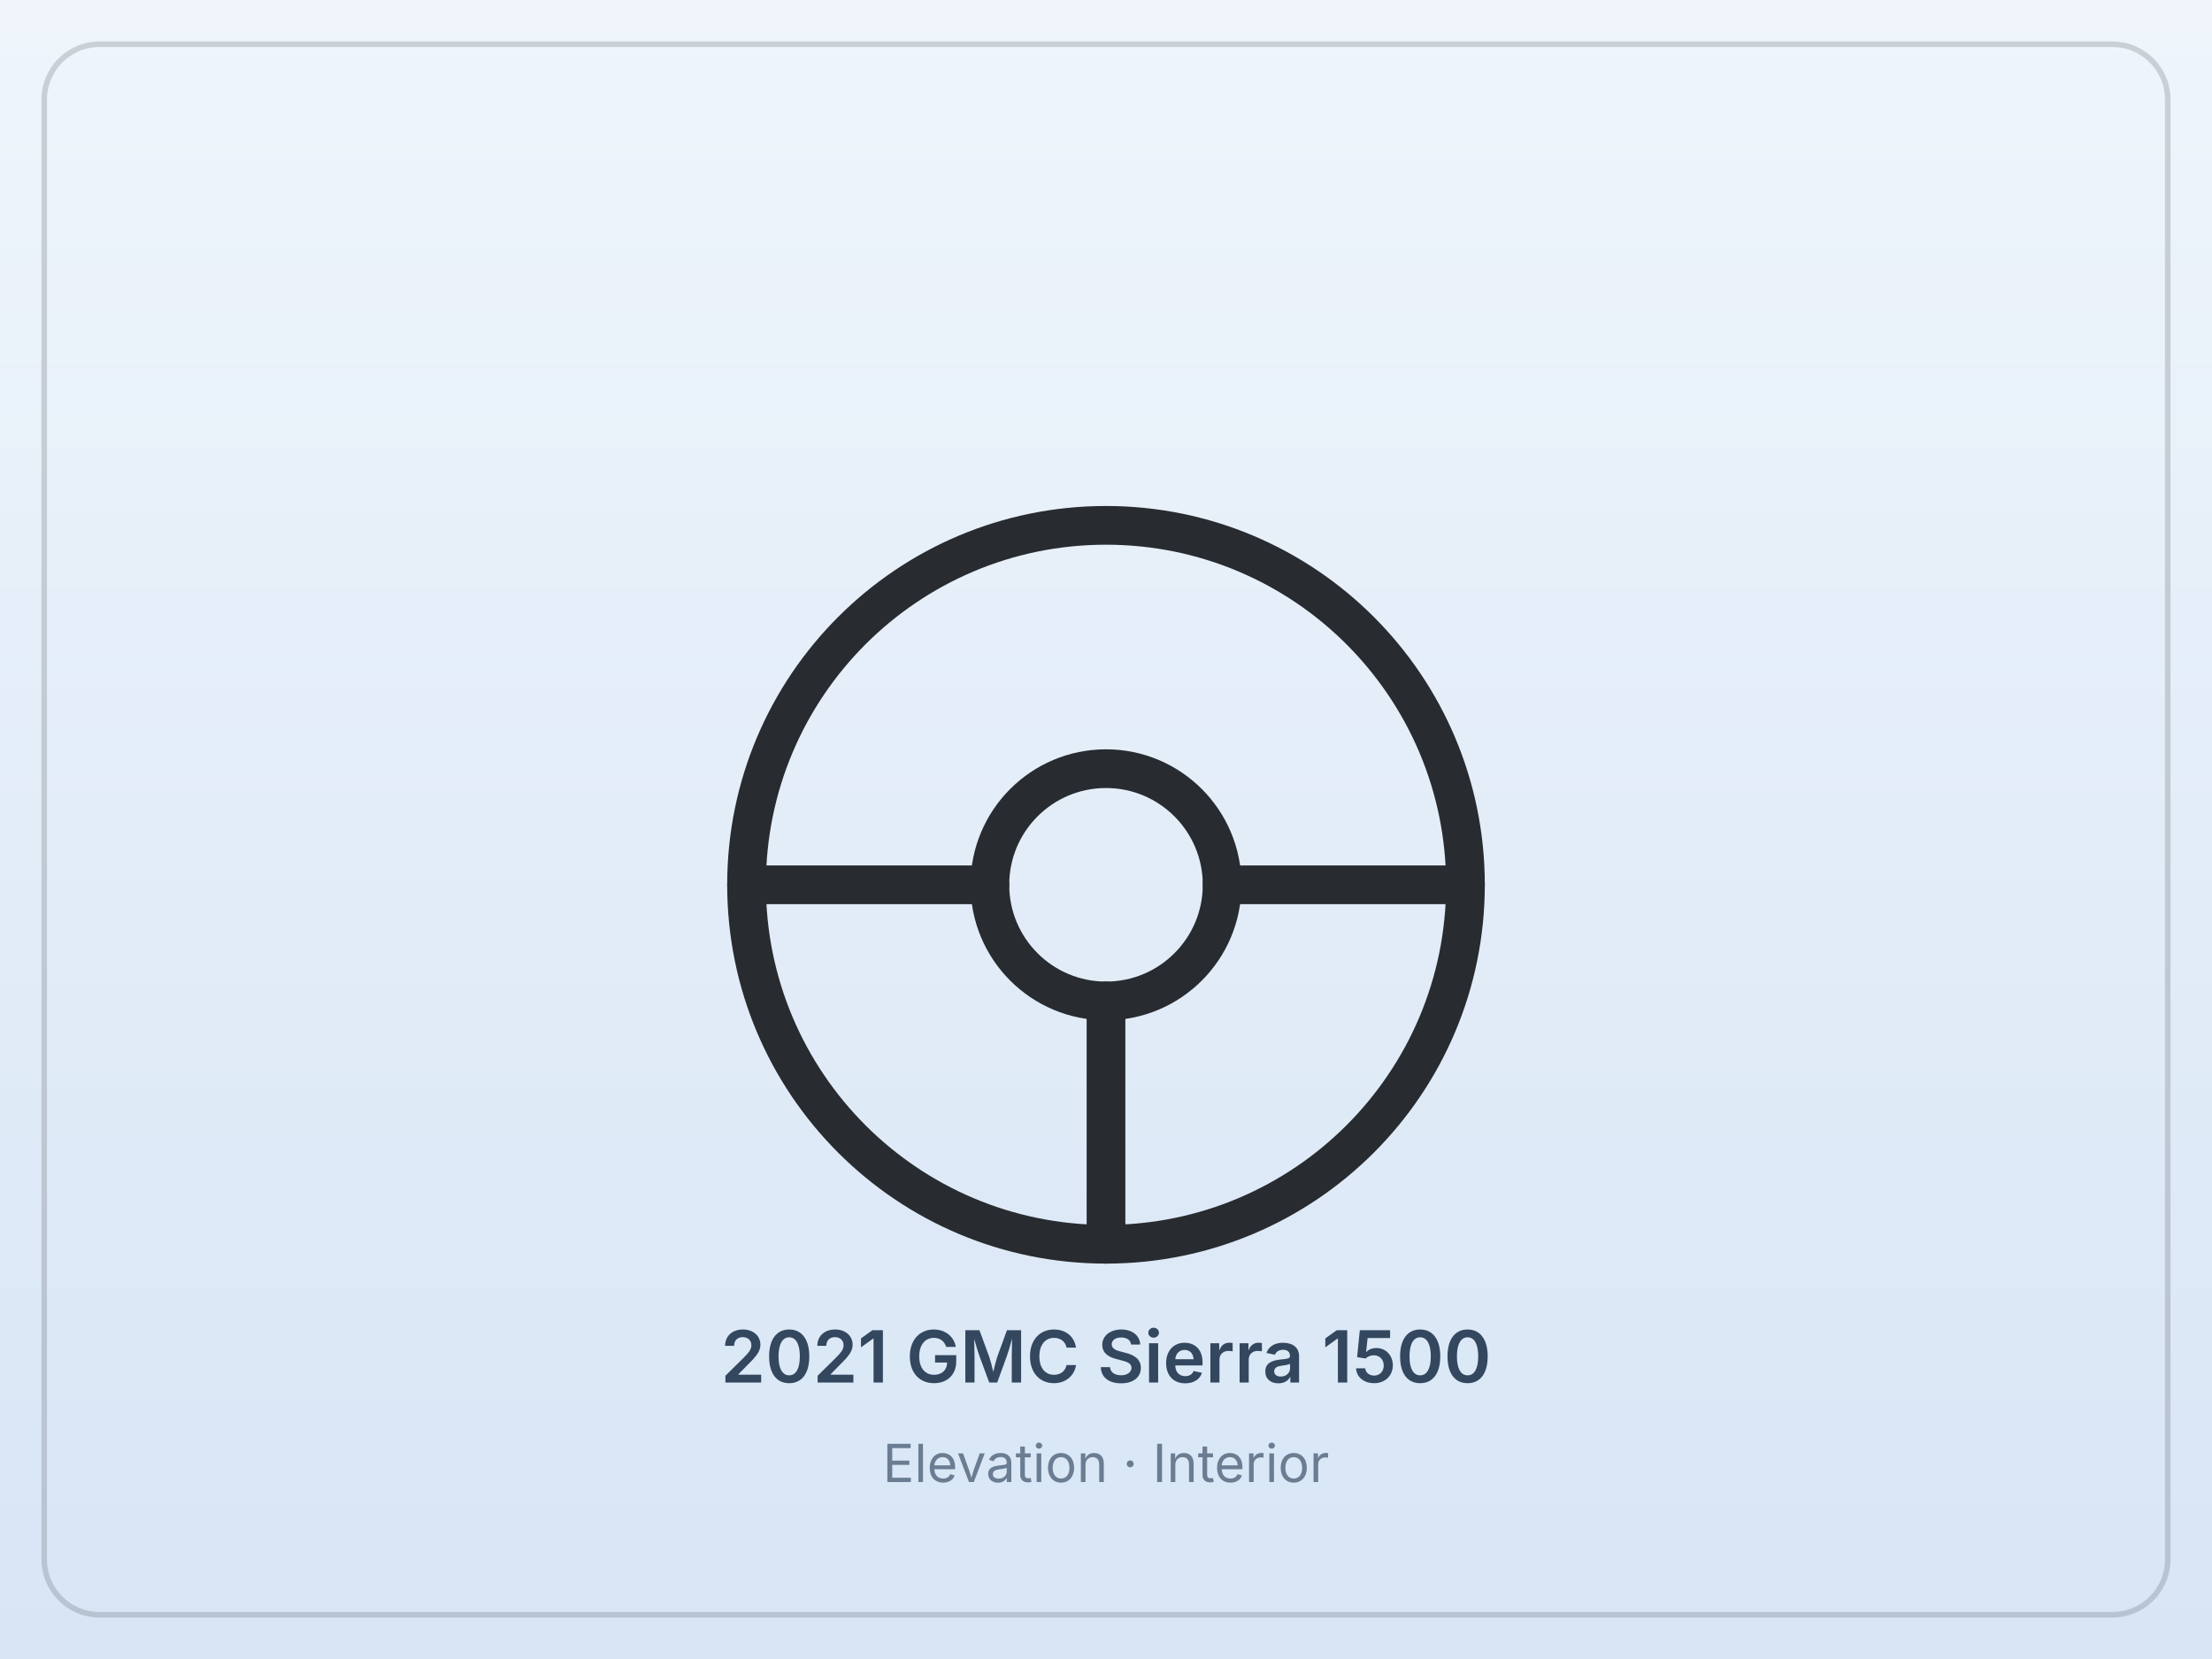
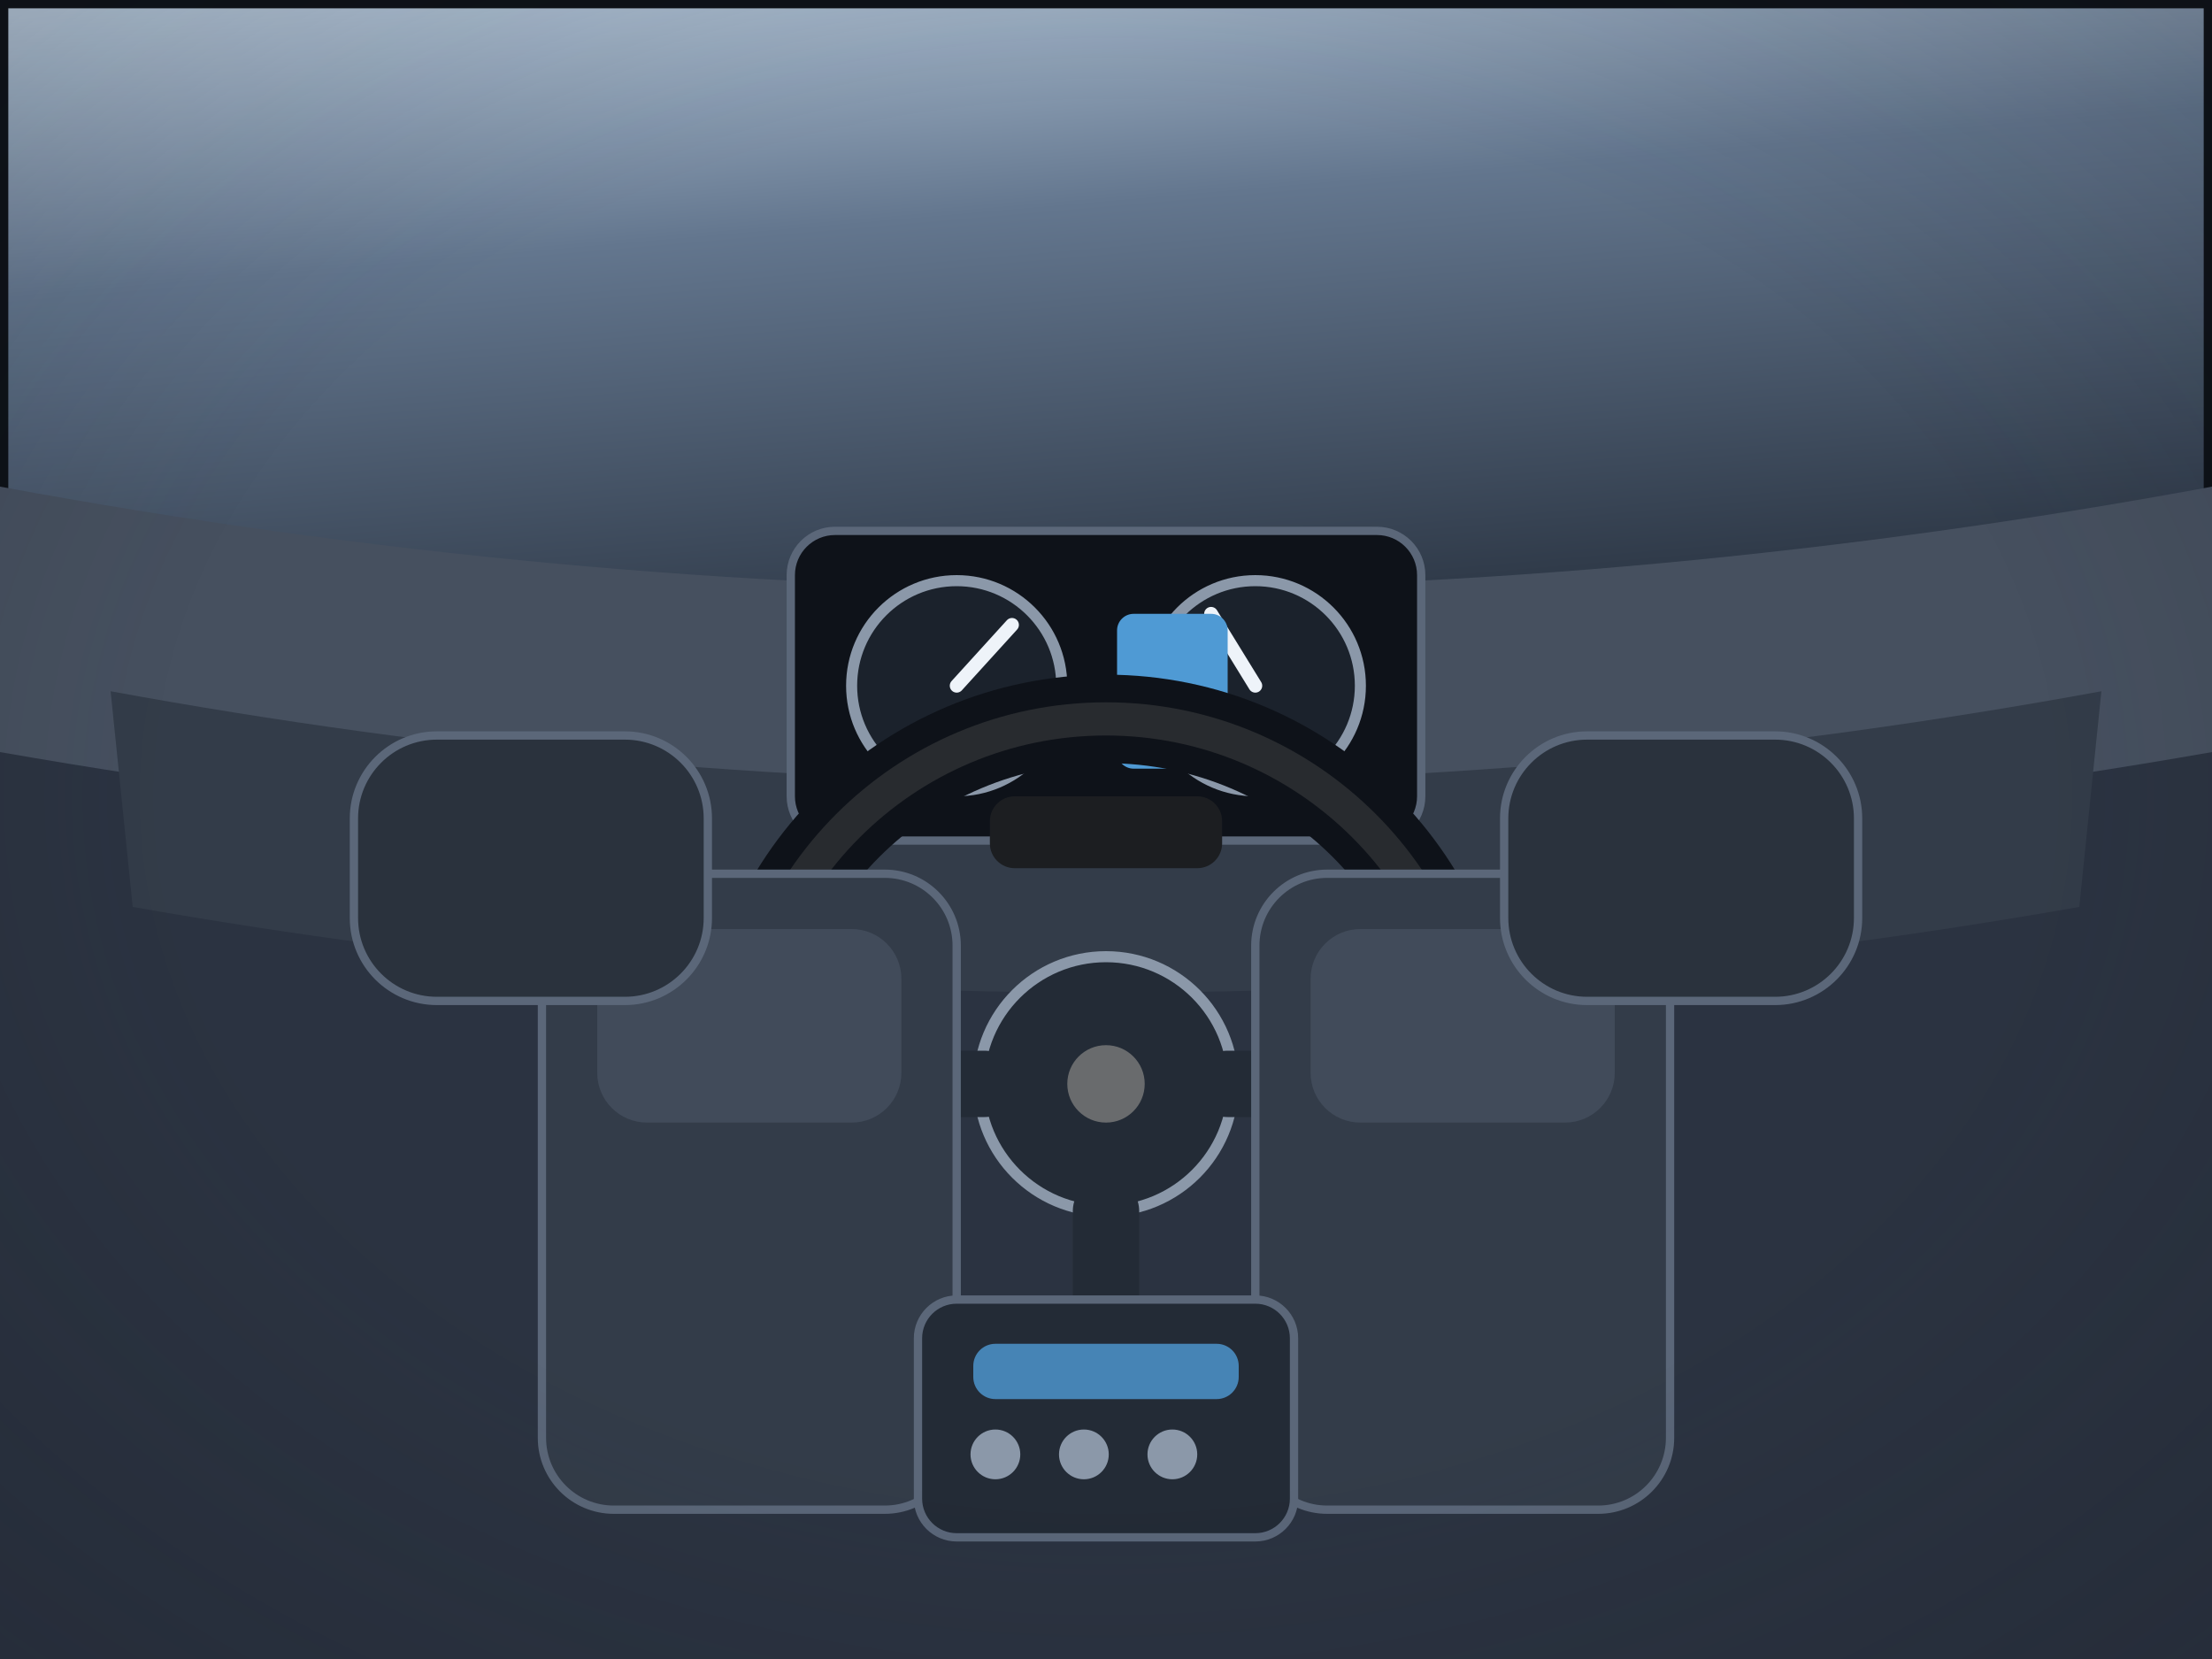
- <svg xmlns="http://www.w3.org/2000/svg" viewBox="0 0 800 600" width="800" height="600" role="img" aria-label="2021 GMC Sierra 1500">
+ <svg xmlns="http://www.w3.org/2000/svg" viewBox="0 0 800 600" width="800" height="600" role="presentation">
  <defs>
-     <linearGradient id="bg" x1="0" y1="0" x2="0" y2="1">
-       <stop offset="0" stop-color="#eff5fb" />
-       <stop offset="1" stop-color="#d7e5f5" />
+     <linearGradient id="wall" x1="0" y1="0" x2="0" y2="1">
+       <stop offset="0" stop-color="#f0f4f9" />
+       <stop offset="0.58" stop-color="#dee6ef" />
+       <stop offset="1" stop-color="#cbd6e2" />
+     </linearGradient>
+     <linearGradient id="floor" x1="0" y1="0" x2="0" y2="1">
+       <stop offset="0" stop-color="#c7d0dc" />
+       <stop offset="0.5" stop-color="#b0bccb" />
+       <stop offset="1" stop-color="#94a1b3" />
+     </linearGradient>
+     <radialGradient id="pool" cx="0.5" cy="0.5" r="0.5">
+       <stop offset="0" stop-color="#ffffff" stop-opacity="0.5" />
+       <stop offset="1" stop-color="#ffffff" stop-opacity="0" />
+     </radialGradient>
+     <radialGradient id="key" cx="0.5" cy="0.5" r="0.5">
+       <stop offset="0" stop-color="#ffffff" stop-opacity="0.5" />
+       <stop offset="1" stop-color="#ffffff" stop-opacity="0" />
+     </radialGradient>
+     <radialGradient id="vig" cx="0.5" cy="0.48" r="0.76">
+       <stop offset="0.55" stop-color="#10131a" stop-opacity="0" />
+       <stop offset="1" stop-color="#10131a" stop-opacity="0.22" />
+     </radialGradient>
+     <linearGradient id="paint" x1="0" y1="0" x2="0.16" y2="1">
+       <stop offset="0" stop-color="#98999b" />
+       <stop offset="0.3" stop-color="#4a4d50" />
+       <stop offset="0.62" stop-color="#282b2f" />
+       <stop offset="1" stop-color="#16181a" />
+     </linearGradient>
+     <linearGradient id="paintLo" x1="0" y1="0" x2="0.2" y2="1">
+       <stop offset="0" stop-color="#232629" />
+       <stop offset="1" stop-color="#111214" />
+     </linearGradient>
+     <linearGradient id="glass" x1="0" y1="0" x2="0.28" y2="1">
+       <stop offset="0" stop-color="#b8cadc" />
+       <stop offset="0.4" stop-color="#63768e" />
+       <stop offset="1" stop-color="#2b3543" />
+     </linearGradient>
+     <linearGradient id="steel" x1="0" y1="0" x2="0.34" y2="1">
+       <stop offset="0" stop-color="#f6f8fb" />
+       <stop offset="0.34" stop-color="#ccd6e1" />
+       <stop offset="0.68" stop-color="#98a6b8" />
+       <stop offset="1" stop-color="#6a7889" />
+     </linearGradient>
+     <linearGradient id="rim" x1="0" y1="0" x2="0.3" y2="1">
+       <stop offset="0" stop-color="#eef2f7" />
+       <stop offset="0.45" stop-color="#b9c4d2" />
+       <stop offset="1" stop-color="#7b8a9c" />
+     </linearGradient>
+     <linearGradient id="cabin" x1="0" y1="0" x2="0.2" y2="1">
+       <stop offset="0" stop-color="#4a5361" />
+       <stop offset="1" stop-color="#191d24" />
    </linearGradient>
  </defs>
-   <rect width="800" height="600" fill="url(#bg)" />
-   <rect x="16" y="16" width="768" height="568" rx="20" fill="none" stroke="#282b2f" stroke-opacity="0.18" stroke-width="2" />
-   <g transform="translate(0, -10)" fill="none" stroke="#282b2f" stroke-width="14" stroke-linecap="round" stroke-linejoin="round">
-     <circle cx="400" cy="330" r="130" />
-     <circle cx="400" cy="330" r="42" />
-     <path d="M270 330 L358 330" />
-     <path d="M442 330 L530 330" />
-     <path d="M400 372 L400 460" />
+   <rect width="800" height="600" fill="#2b3341" />
+   <path d="M 0 0 h 800 v 214 q -400 74 -800 0 Z" fill="url(#glass)" />
+   <path d="M 0 0 h 800 v 214 q -400 74 -800 0 Z" fill="none" stroke="#0d1117" stroke-width="6" />
+   <path d="M 0 176 q 400 74 800 0 v 96 q -400 70 -800 0 Z" fill="#46505f" />
+   <path d="M 40 250 q 360 66 720 0 l -8 78 q -352 62 -704 0 Z" fill="#333c49" />
+   <rect x="286" y="192" width="228" height="112" rx="16" fill="#0e1219" stroke="#5b6779" stroke-width="3" />
+   <circle cx="346" cy="248" r="38" fill="#1b222c" stroke="#8b98a9" stroke-width="4" />
+   <path d="M 346 248 L 366 226" stroke="#eef3f9" stroke-width="5" stroke-linecap="round" />
+   <circle cx="454" cy="248" r="38" fill="#1b222c" stroke="#8b98a9" stroke-width="4" />
+   <path d="M 454 248 L 438 222" stroke="#eef3f9" stroke-width="5" stroke-linecap="round" />
+   <rect x="404" y="222" width="40" height="56" rx="6" fill="#4f9ad4" />
+   <circle cx="400" cy="392" r="132" fill="none" stroke="#0e1219" stroke-width="32" />
+   <circle cx="400" cy="392" r="132" fill="none" stroke="#282b2f" stroke-width="12" />
+   <circle cx="400" cy="392" r="46" fill="#232b36" stroke="#8b98a9" stroke-width="4" />
+   <circle cx="400" cy="392" r="14" fill="#696b6d" />
+   <path d="M 268 392 L 356 392" stroke="#232b36" stroke-width="24" stroke-linecap="round" />
+   <path d="M 444 392 L 532 392" stroke="#232b36" stroke-width="24" stroke-linecap="round" />
+   <path d="M 400 438 L 400 514" stroke="#232b36" stroke-width="24" stroke-linecap="round" />
+   <rect x="358" y="288" width="84" height="26" rx="9" fill="#1c1e21" />
+   <rect x="196" y="316" width="150" height="230" rx="26" fill="#333c49" stroke="#5b6779" stroke-width="3" />
+   <rect x="216" y="336" width="110" height="70" rx="18" fill="#414b5a" />
+   <rect x="454" y="316" width="150" height="230" rx="26" fill="#333c49" stroke="#5b6779" stroke-width="3" />
+   <rect x="474" y="336" width="110" height="70" rx="18" fill="#414b5a" />
+   <rect x="128" y="266" width="128" height="96" rx="30" fill="#2a323d" stroke="#5b6779" stroke-width="3" />
+   <rect x="544" y="266" width="128" height="96" rx="30" fill="#2a323d" stroke="#5b6779" stroke-width="3" />
+   <rect x="332" y="470" width="136" height="86" rx="14" fill="#232b36" stroke="#5b6779" stroke-width="3" />
+   <rect x="352" y="486" width="96" height="20" rx="8" fill="#4f9ad4" opacity="0.8" />
+   <g fill="#8b98a9">
+     <circle cx="360" cy="526" r="9" />
+     <circle cx="392" cy="526" r="9" />
+     <circle cx="424" cy="526" r="9" />
  </g>
-   <text x="400" y="500" text-anchor="middle" font-family="Inter, Segoe UI, system-ui, sans-serif" font-size="26" font-weight="600" fill="#33475f">2021 GMC Sierra 1500</text>
-   <text x="400" y="536" text-anchor="middle" font-family="Inter, Segoe UI, system-ui, sans-serif" font-size="19" fill="#6b7d92">Elevation · Interior</text>
+   <rect width="800" height="600" fill="url(#vig)" />
</svg>
